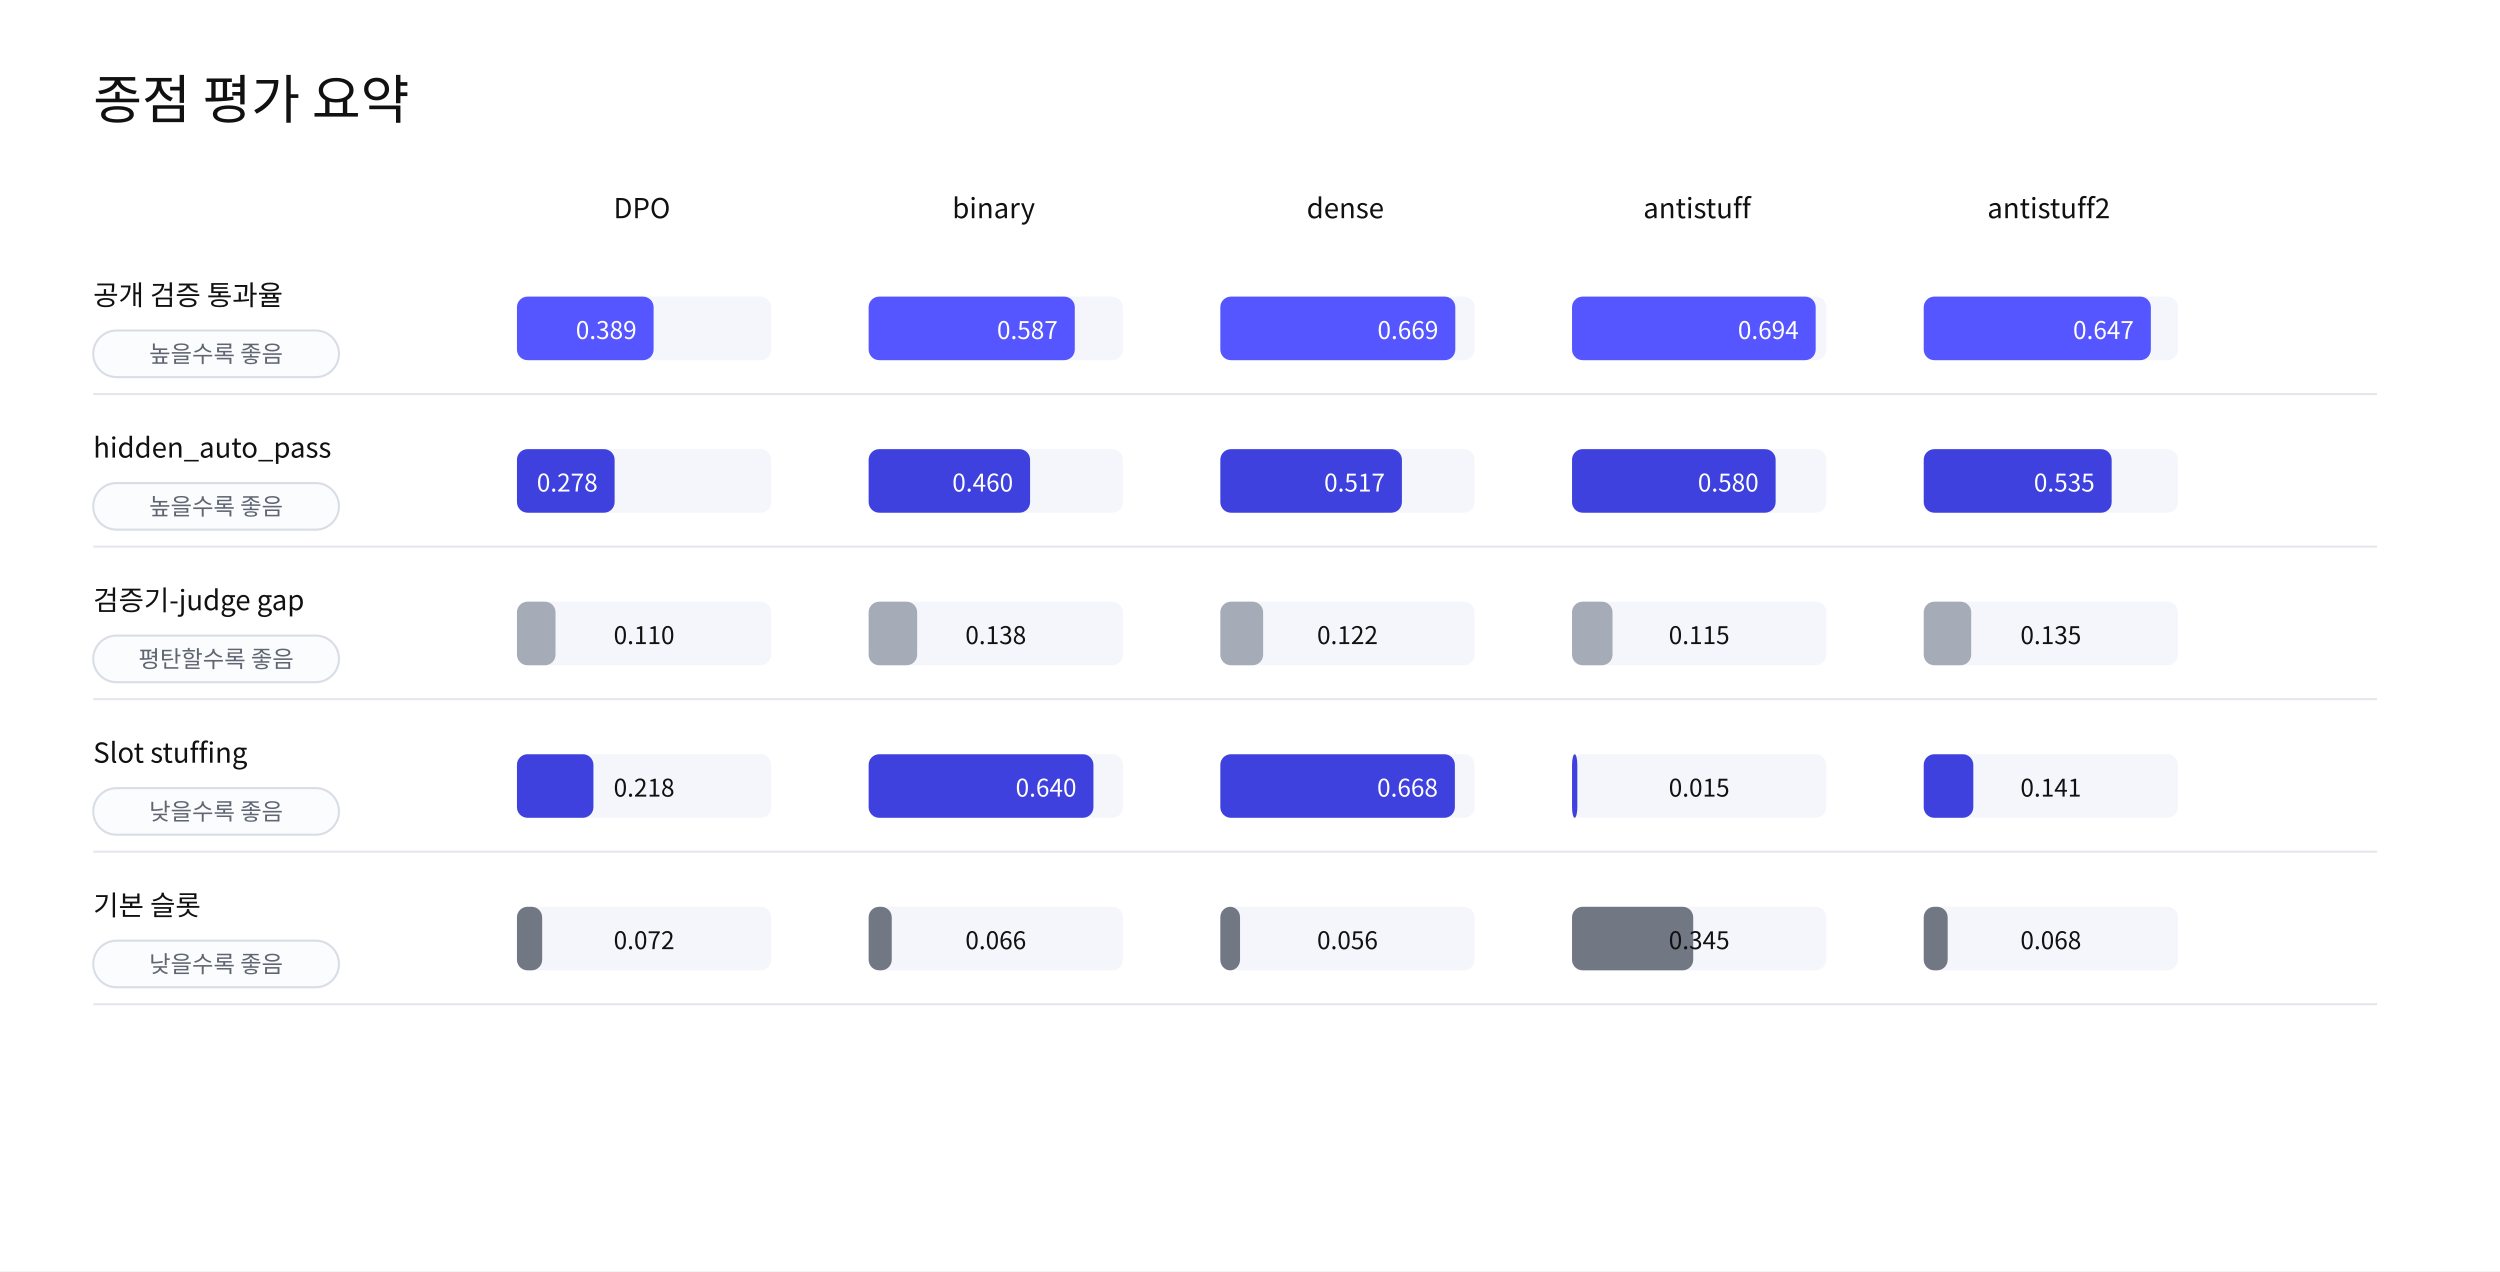
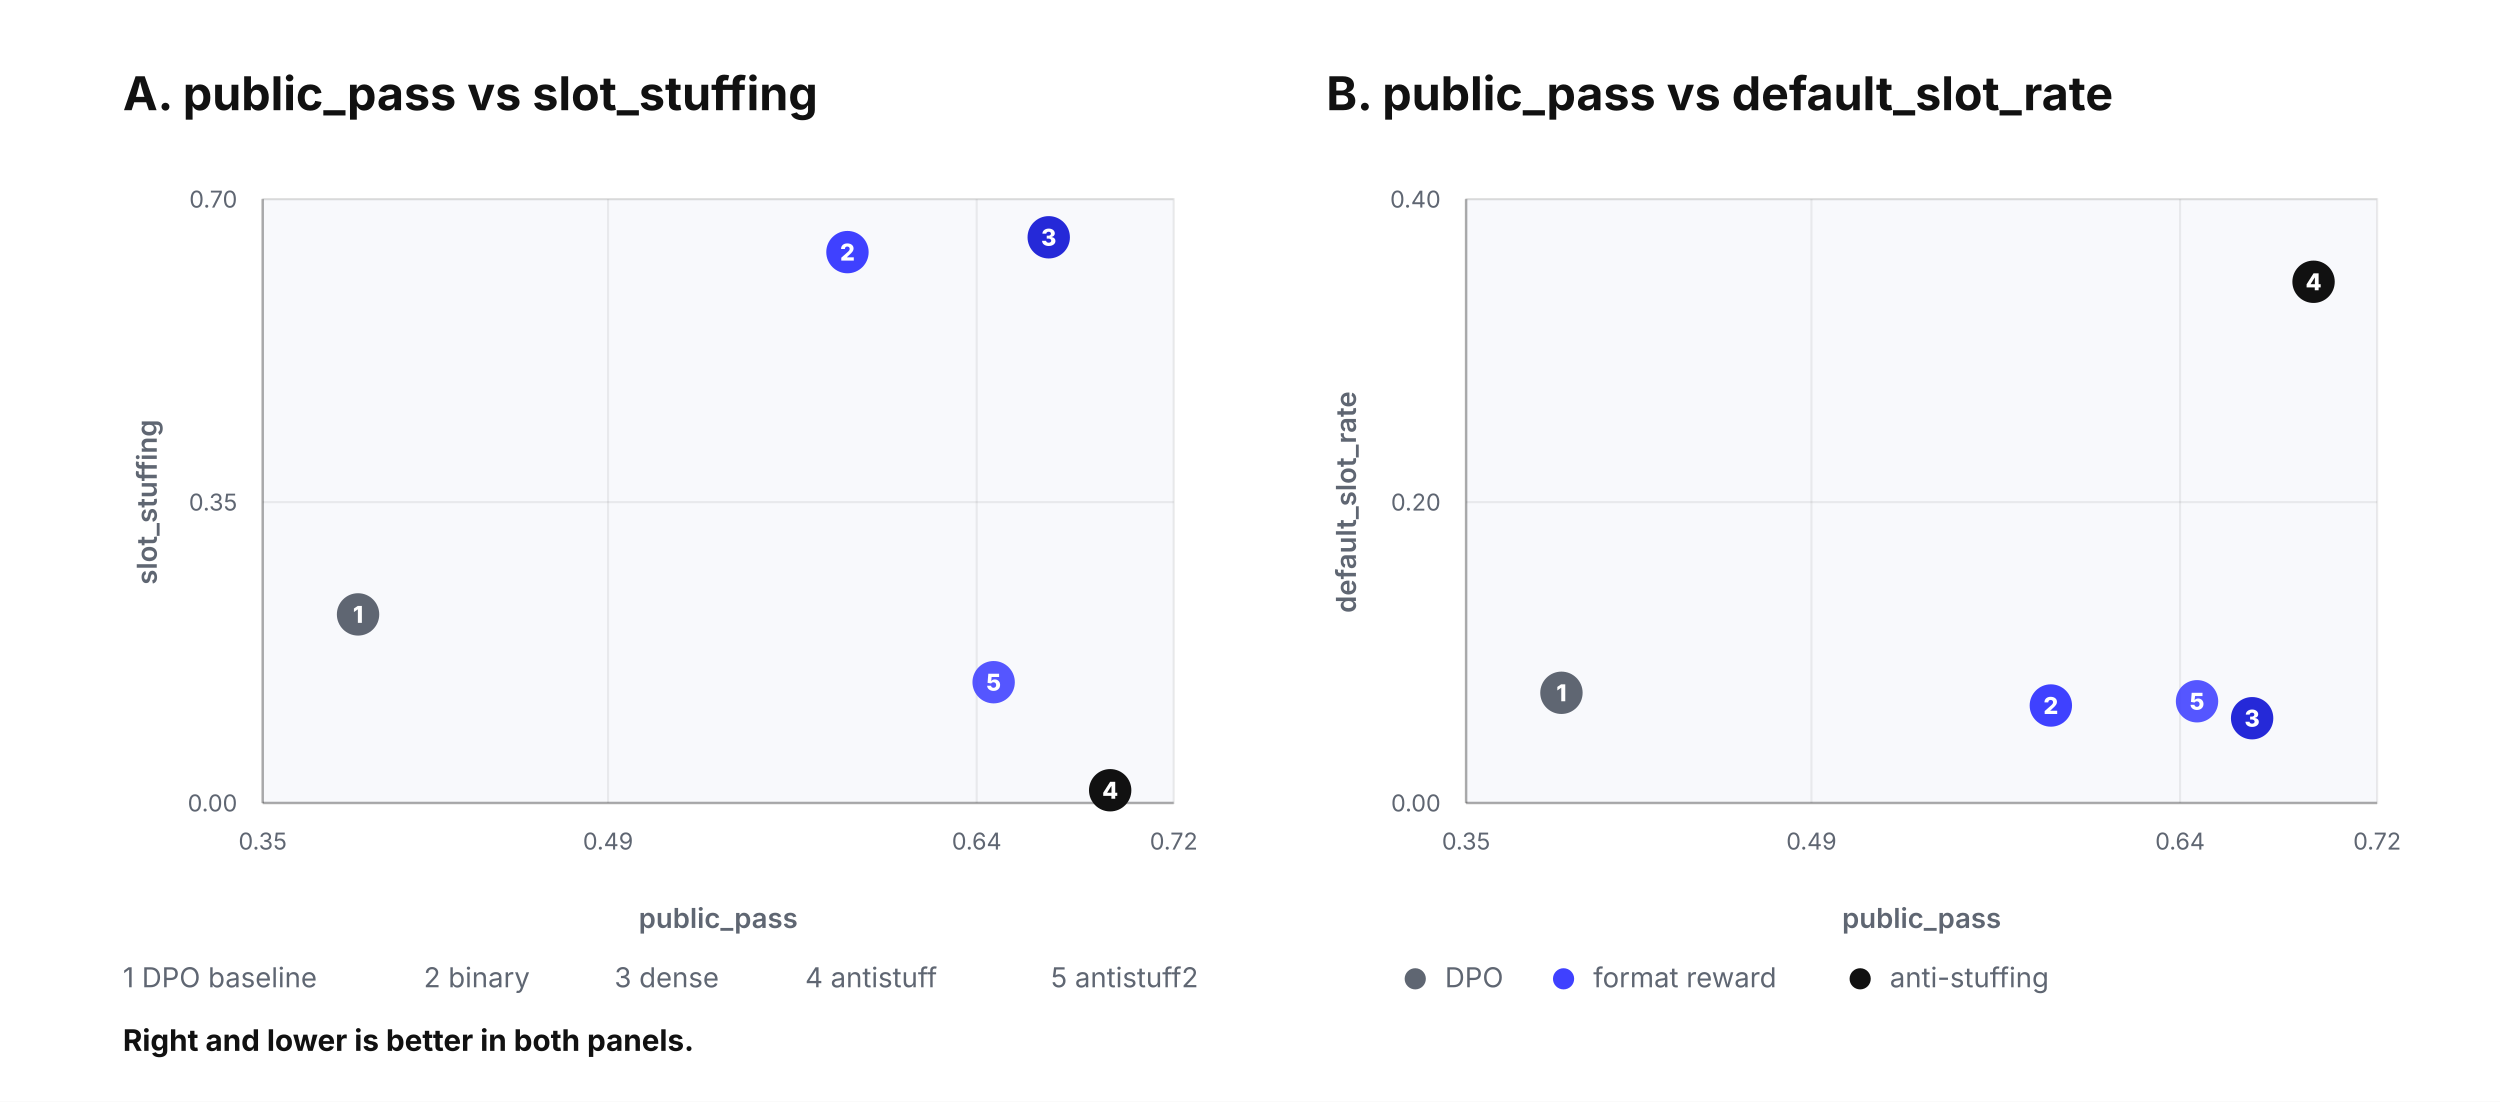
- <svg xmlns="http://www.w3.org/2000/svg" width="1180" height="600" viewBox="0 0 1180 600" role="img" aria-labelledby="title desc">
+ <svg xmlns="http://www.w3.org/2000/svg" viewBox="0 0 1180 520" role="img" aria-labelledby="title desc">
  <defs>
    <style>
-       text { font-family: system-ui, -apple-system, BlinkMacSystemFont, "Apple SD Gothic Neo", "Noto Sans CJK KR", "Malgun Gothic", "Segoe UI", sans-serif; letter-spacing: 0; }
-       .title { fill: #111111; font-size: 25px; font-weight: 500; }
-       .label { fill: #111111; font-size: 13px; font-weight: 500; }
-       .small { fill: #5f6672; font-size: 12px; font-weight: 400; }
+       text { font-family: Inter, "Segoe UI", Roboto, Helvetica, Arial, sans-serif; letter-spacing: 0; }
+       .panel-title { fill: #111111; font-size: 22px; font-weight: 700; }
+       .axis { fill: #5f6672; font-size: 13px; font-weight: 600; }
      .tick { fill: #5f6672; font-size: 11px; font-weight: 400; }
-       .value { fill: #111111; font-size: 11.5px; font-weight: 500; }
-       .value-on-bar { fill: #ffffff; font-size: 11.5px; font-weight: 500; }
-       .axis { stroke: #9aa1ad; stroke-width: 1.2; }
-       .grid { stroke: #d9dde5; stroke-width: 1; opacity: 0.72; }
+       .label { fill: #111111; font-size: 12px; font-weight: 700; }
+       .point-id { fill: #ffffff; font-size: 11px; font-weight: 800; }
+       .note { fill: #5f6672; font-size: 13px; font-weight: 400; }
+       .callout { fill: #111111; font-size: 14px; font-weight: 700; }
+       .grid { stroke: #111111; stroke-opacity: 0.07; stroke-width: 1; }
+       .axis-line { stroke: #111111; stroke-opacity: 0.30; stroke-width: 1.2; }
    </style>
-     <filter id="shadow" x="-8%" y="-14%" width="116%" height="132%">
-       <feDropShadow dx="0" dy="10" stdDeviation="14" flood-color="#111827" flood-opacity="0.055" />
-     </filter>
-     <marker id="arrow" viewBox="0 0 10 10" refX="8.4" refY="5" markerWidth="8" markerHeight="8" orient="auto">
-       <path d="M 0 0 L 10 5 L 0 10 z" fill="#5f6672" />
-     </marker>
  </defs>
-   <rect width="1180" height="600" fill="#ffffff" />
-   <text x="44" y="56" class="title">종점 평가 요약</text>
-   <text x="303.0" y="103" text-anchor="middle" class="label">DPO</text>
-   <text x="469.0" y="103" text-anchor="middle" class="label">binary</text>
-   <text x="635.0" y="103" text-anchor="middle" class="label">dense</text>
-   <text x="801.0" y="103" text-anchor="middle" class="label">antistuff</text>
-   <text x="967.0" y="103" text-anchor="middle" class="label">antistuff2</text>
-   <line x1="44" y1="186" x2="1122" y2="186" class="grid" />
-   <text x="44" y="144" class="label">공개 검증 통과율</text>
-   <rect x="44" y="156" width="116" height="22" rx="11" fill="#fbfcfe" stroke="#d9dde5" />
-   <text x="102" y="171" text-anchor="middle" class="tick">높을수록 좋음</text>
-   <rect x="244" y="140" width="120" height="30" rx="5" fill="#f4f6fb" />
-   <rect x="244" y="140" width="64.5" height="30" rx="5" fill="#3f41ff" opacity="0.88" />
-   <text x="300.5" y="160" text-anchor="end" class="value-on-bar">0.389</text>
-   <rect x="410" y="140" width="120" height="30" rx="5" fill="#f4f6fb" />
-   <rect x="410" y="140" width="97.3" height="30" rx="5" fill="#3f41ff" opacity="0.88" />
-   <text x="499.3" y="160" text-anchor="end" class="value-on-bar">0.587</text>
-   <rect x="576" y="140" width="120" height="30" rx="5" fill="#f4f6fb" />
-   <rect x="576" y="140" width="110.9" height="30" rx="5" fill="#3f41ff" opacity="0.88" />
-   <text x="678.9" y="160" text-anchor="end" class="value-on-bar">0.669</text>
-   <rect x="742" y="140" width="120" height="30" rx="5" fill="#f4f6fb" />
-   <rect x="742" y="140" width="115.0" height="30" rx="5" fill="#3f41ff" opacity="0.88" />
-   <text x="849.0" y="160" text-anchor="end" class="value-on-bar">0.694</text>
-   <rect x="908" y="140" width="120" height="30" rx="5" fill="#f4f6fb" />
-   <rect x="908" y="140" width="107.2" height="30" rx="5" fill="#3f41ff" opacity="0.88" />
-   <text x="1007.2" y="160" text-anchor="end" class="value-on-bar">0.647</text>
-   <line x1="44" y1="258" x2="1122" y2="258" class="grid" />
-   <text x="44" y="216" class="label">hidden_auto_pass</text>
-   <rect x="44" y="228" width="116" height="22" rx="11" fill="#fbfcfe" stroke="#d9dde5" />
-   <text x="102" y="243" text-anchor="middle" class="tick">높을수록 좋음</text>
-   <rect x="244" y="212" width="120" height="30" rx="5" fill="#f4f6fb" />
-   <rect x="244" y="212" width="46.1" height="30" rx="5" fill="#2529d8" opacity="0.88" />
-   <text x="282.1" y="232" text-anchor="end" class="value-on-bar">0.278</text>
-   <rect x="410" y="212" width="120" height="30" rx="5" fill="#f4f6fb" />
-   <rect x="410" y="212" width="76.2" height="30" rx="5" fill="#2529d8" opacity="0.88" />
-   <text x="478.2" y="232" text-anchor="end" class="value-on-bar">0.460</text>
-   <rect x="576" y="212" width="120" height="30" rx="5" fill="#f4f6fb" />
-   <rect x="576" y="212" width="85.7" height="30" rx="5" fill="#2529d8" opacity="0.88" />
-   <text x="653.7" y="232" text-anchor="end" class="value-on-bar">0.517</text>
-   <rect x="742" y="212" width="120" height="30" rx="5" fill="#f4f6fb" />
-   <rect x="742" y="212" width="96.1" height="30" rx="5" fill="#2529d8" opacity="0.88" />
-   <text x="830.1" y="232" text-anchor="end" class="value-on-bar">0.580</text>
-   <rect x="908" y="212" width="120" height="30" rx="5" fill="#f4f6fb" />
-   <rect x="908" y="212" width="88.7" height="30" rx="5" fill="#2529d8" opacity="0.88" />
-   <text x="988.7" y="232" text-anchor="end" class="value-on-bar">0.535</text>
-   <line x1="44" y1="330" x2="1122" y2="330" class="grid" />
-   <text x="44" y="288" class="label">검증기-judge gap</text>
-   <rect x="44" y="300" width="116" height="22" rx="11" fill="#fbfcfe" stroke="#d9dde5" />
-   <text x="102" y="315" text-anchor="middle" class="tick">평탄할수록 좋음</text>
-   <rect x="244" y="284" width="120" height="30" rx="5" fill="#f4f6fb" />
-   <rect x="244" y="284" width="18.2" height="30" rx="5" fill="#9aa1ad" opacity="0.88" />
-   <text x="304.0" y="304" text-anchor="middle" class="value">0.110</text>
-   <rect x="410" y="284" width="120" height="30" rx="5" fill="#f4f6fb" />
-   <rect x="410" y="284" width="22.9" height="30" rx="5" fill="#9aa1ad" opacity="0.88" />
-   <text x="470.0" y="304" text-anchor="middle" class="value">0.138</text>
-   <rect x="576" y="284" width="120" height="30" rx="5" fill="#f4f6fb" />
-   <rect x="576" y="284" width="20.2" height="30" rx="5" fill="#9aa1ad" opacity="0.88" />
-   <text x="636.0" y="304" text-anchor="middle" class="value">0.122</text>
-   <rect x="742" y="284" width="120" height="30" rx="5" fill="#f4f6fb" />
-   <rect x="742" y="284" width="19.1" height="30" rx="5" fill="#9aa1ad" opacity="0.88" />
-   <text x="802.0" y="304" text-anchor="middle" class="value">0.115</text>
-   <rect x="908" y="284" width="120" height="30" rx="5" fill="#f4f6fb" />
-   <rect x="908" y="284" width="22.4" height="30" rx="5" fill="#9aa1ad" opacity="0.88" />
-   <text x="968.0" y="304" text-anchor="middle" class="value">0.135</text>
-   <line x1="44" y1="402" x2="1122" y2="402" class="grid" />
-   <text x="44" y="360" class="label">Slot stuffing</text>
-   <rect x="44" y="372" width="116" height="22" rx="11" fill="#fbfcfe" stroke="#d9dde5" />
-   <text x="102" y="387" text-anchor="middle" class="tick">낮을수록 좋음</text>
-   <rect x="244" y="356" width="120" height="30" rx="5" fill="#f4f6fb" />
-   <rect x="244" y="356" width="36.1" height="30" rx="5" fill="#2529d8" opacity="0.88" />
-   <text x="304.0" y="376" text-anchor="middle" class="value">0.218</text>
-   <rect x="410" y="356" width="120" height="30" rx="5" fill="#f4f6fb" />
-   <rect x="410" y="356" width="106.1" height="30" rx="5" fill="#2529d8" opacity="0.88" />
-   <text x="508.1" y="376" text-anchor="end" class="value-on-bar">0.640</text>
-   <rect x="576" y="356" width="120" height="30" rx="5" fill="#f4f6fb" />
-   <rect x="576" y="356" width="110.7" height="30" rx="5" fill="#2529d8" opacity="0.88" />
-   <text x="678.7" y="376" text-anchor="end" class="value-on-bar">0.668</text>
-   <rect x="742" y="356" width="120" height="30" rx="5" fill="#f4f6fb" />
-   <rect x="742" y="356" width="2.5" height="30" rx="5" fill="#2529d8" opacity="0.88" />
-   <text x="802.0" y="376" text-anchor="middle" class="value">0.015</text>
-   <rect x="908" y="356" width="120" height="30" rx="5" fill="#f4f6fb" />
-   <rect x="908" y="356" width="23.4" height="30" rx="5" fill="#2529d8" opacity="0.88" />
-   <text x="968.0" y="376" text-anchor="middle" class="value">0.141</text>
-   <line x1="44" y1="474" x2="1122" y2="474" class="grid" />
-   <text x="44" y="432" class="label">기본 슬롯</text>
-   <rect x="44" y="444" width="116" height="22" rx="11" fill="#fbfcfe" stroke="#d9dde5" />
-   <text x="102" y="459" text-anchor="middle" class="tick">낮을수록 좋음</text>
-   <rect x="244" y="428" width="120" height="30" rx="5" fill="#f4f6fb" />
-   <rect x="244" y="428" width="11.9" height="30" rx="5" fill="#5f6672" opacity="0.88" />
-   <text x="304.0" y="448" text-anchor="middle" class="value">0.072</text>
-   <rect x="410" y="428" width="120" height="30" rx="5" fill="#f4f6fb" />
-   <rect x="410" y="428" width="10.9" height="30" rx="5" fill="#5f6672" opacity="0.88" />
-   <text x="470.0" y="448" text-anchor="middle" class="value">0.066</text>
-   <rect x="576" y="428" width="120" height="30" rx="5" fill="#f4f6fb" />
-   <rect x="576" y="428" width="9.3" height="30" rx="5" fill="#5f6672" opacity="0.88" />
-   <text x="636.0" y="448" text-anchor="middle" class="value">0.056</text>
-   <rect x="742" y="428" width="120" height="30" rx="5" fill="#f4f6fb" />
-   <rect x="742" y="428" width="57.2" height="30" rx="5" fill="#5f6672" opacity="0.88" />
-   <text x="802.0" y="448" text-anchor="middle" class="value">0.345</text>
-   <rect x="908" y="428" width="120" height="30" rx="5" fill="#f4f6fb" />
-   <rect x="908" y="428" width="11.3" height="30" rx="5" fill="#5f6672" opacity="0.88" />
-   <text x="968.0" y="448" text-anchor="middle" class="value">0.068</text>
+   <rect width="1180" height="520" fill="#ffffff" />
+   <g transform="translate(58 52)">
+     <text x="0" y="0" class="panel-title">A. public_pass vs slot_stuffing</text>
+     <g transform="translate(66 42)">
+       <rect x="0" y="0" width="430" height="285" fill="#f8f9fc" stroke="#111111" stroke-opacity="0.08" />
+       <line x1="0" y1="285" x2="430" y2="285" class="axis-line" />
+       <line x1="0" y1="0" x2="0" y2="285" class="axis-line" />
+       <line x1="0" y1="143" x2="430" y2="143" class="grid" />
+       <line x1="0" y1="0" x2="430" y2="0" class="grid" />
+       <line x1="163" y1="0" x2="163" y2="285" class="grid" />
+       <line x1="337" y1="0" x2="337" y2="285" class="grid" />
+       <text x="0" y="307" text-anchor="middle" class="tick">0.35</text>
+       <text x="163" y="307" text-anchor="middle" class="tick">0.49</text>
+       <text x="337" y="307" text-anchor="middle" class="tick">0.64</text>
+       <text x="430" y="307" text-anchor="middle" class="tick">0.72</text>
+       <text x="-12" y="289" text-anchor="end" class="tick">0.00</text>
+       <text x="-12" y="147" text-anchor="end" class="tick">0.35</text>
+       <text x="-12" y="4" text-anchor="end" class="tick">0.70</text>
+       <text x="215" y="344" text-anchor="middle" class="axis">public_pass</text>
+       <text transform="translate(-50 143) rotate(-90)" text-anchor="middle" class="axis">slot_stuffing</text>
+       <circle cx="45" cy="196" r="10" fill="#5f6672" />
+       <text x="45" y="200" text-anchor="middle" class="point-id">1</text>
+       <circle cx="276" cy="25" r="10" fill="#3f41ff" />
+       <text x="276" y="29" text-anchor="middle" class="point-id">2</text>
+       <circle cx="371" cy="18" r="10" fill="#2529d8" />
+       <text x="371" y="22" text-anchor="middle" class="point-id">3</text>
+       <circle cx="400" cy="279" r="10" fill="#111111" />
+       <text x="400" y="283" text-anchor="middle" class="point-id">4</text>
+       <circle cx="345" cy="228" r="10" fill="#3f41ff" opacity="0.88" />
+       <text x="345" y="232" text-anchor="middle" class="point-id">5</text>
+     </g>
+   </g>
+   <g transform="translate(626 52)">
+     <text x="0" y="0" class="panel-title">B. public_pass vs default_slot_rate</text>
+     <g transform="translate(66 42)">
+       <rect x="0" y="0" width="430" height="285" fill="#f8f9fc" stroke="#111111" stroke-opacity="0.08" />
+       <line x1="0" y1="285" x2="430" y2="285" class="axis-line" />
+       <line x1="0" y1="0" x2="0" y2="285" class="axis-line" />
+       <line x1="0" y1="143" x2="430" y2="143" class="grid" />
+       <line x1="0" y1="0" x2="430" y2="0" class="grid" />
+       <line x1="163" y1="0" x2="163" y2="285" class="grid" />
+       <line x1="337" y1="0" x2="337" y2="285" class="grid" />
+       <text x="0" y="307" text-anchor="middle" class="tick">0.35</text>
+       <text x="163" y="307" text-anchor="middle" class="tick">0.49</text>
+       <text x="337" y="307" text-anchor="middle" class="tick">0.64</text>
+       <text x="430" y="307" text-anchor="middle" class="tick">0.72</text>
+       <text x="-12" y="289" text-anchor="end" class="tick">0.00</text>
+       <text x="-12" y="147" text-anchor="end" class="tick">0.20</text>
+       <text x="-12" y="4" text-anchor="end" class="tick">0.40</text>
+       <text x="215" y="344" text-anchor="middle" class="axis">public_pass</text>
+       <text transform="translate(-52 143) rotate(-90)" text-anchor="middle" class="axis">default_slot_rate</text>
+       <circle cx="45" cy="233" r="10" fill="#5f6672" />
+       <text x="45" y="237" text-anchor="middle" class="point-id">1</text>
+       <circle cx="276" cy="239" r="10" fill="#3f41ff" />
+       <text x="276" y="243" text-anchor="middle" class="point-id">2</text>
+       <circle cx="371" cy="245" r="10" fill="#2529d8" />
+       <text x="371" y="249" text-anchor="middle" class="point-id">3</text>
+       <circle cx="400" cy="39" r="10" fill="#111111" />
+       <text x="400" y="43" text-anchor="middle" class="point-id">4</text>
+       <circle cx="345" cy="237" r="10" fill="#3f41ff" opacity="0.88" />
+       <text x="345" y="241" text-anchor="middle" class="point-id">5</text>
+     </g>
+   </g>
+   <g transform="translate(58 466)">
+     <text x="0" y="0" class="note">1 DPO baseline</text>
+     <text x="142" y="0" class="note">2 binary</text>
+     <text x="232" y="0" class="note">3 dense</text>
+     <text x="322" y="0" class="note">4 antistuff</text>
+     <text x="438" y="0" class="note">5 antistuff2</text>
+     <circle cx="610" cy="-4" r="5" fill="#5f6672" />
+     <text x="624" y="0" class="note">DPO</text>
+     <circle cx="680" cy="-4" r="5" fill="#3f41ff" />
+     <text x="694" y="0" class="note">format reward</text>
+     <circle cx="820" cy="-4" r="5" fill="#111111" />
+     <text x="834" y="0" class="note">anti-stuffing</text>
+     <text x="0" y="30" class="callout">Right and lower is better in both panels.</text>
+   </g>
</svg>
